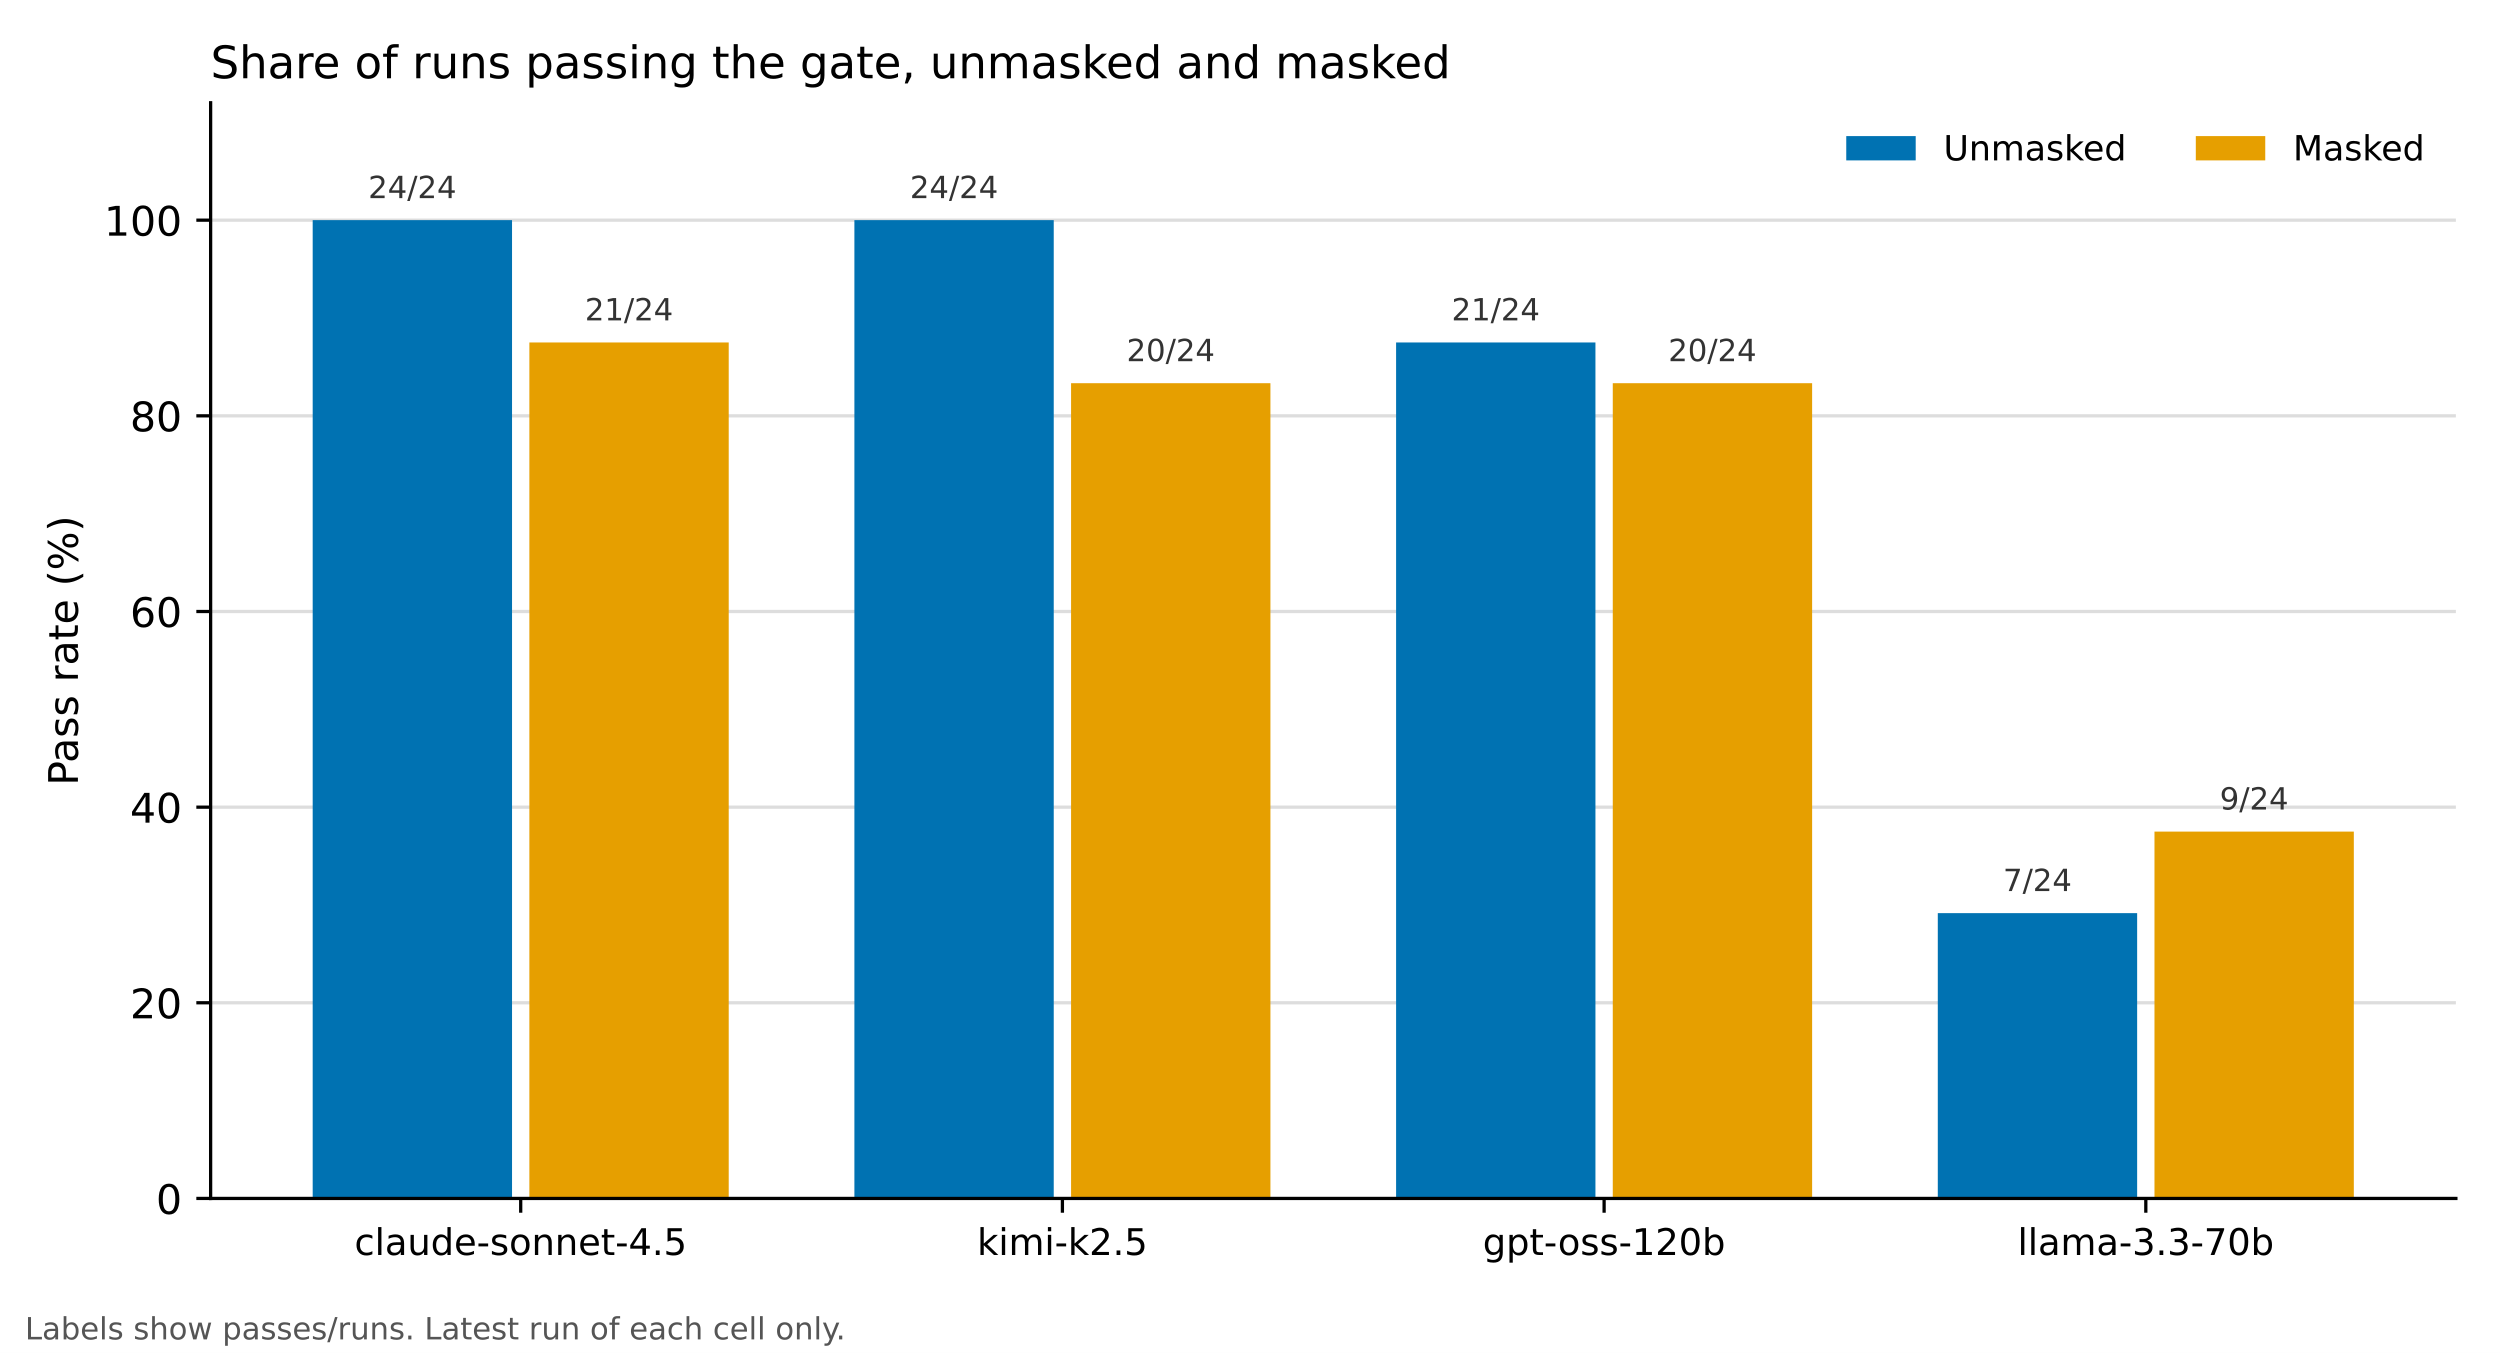
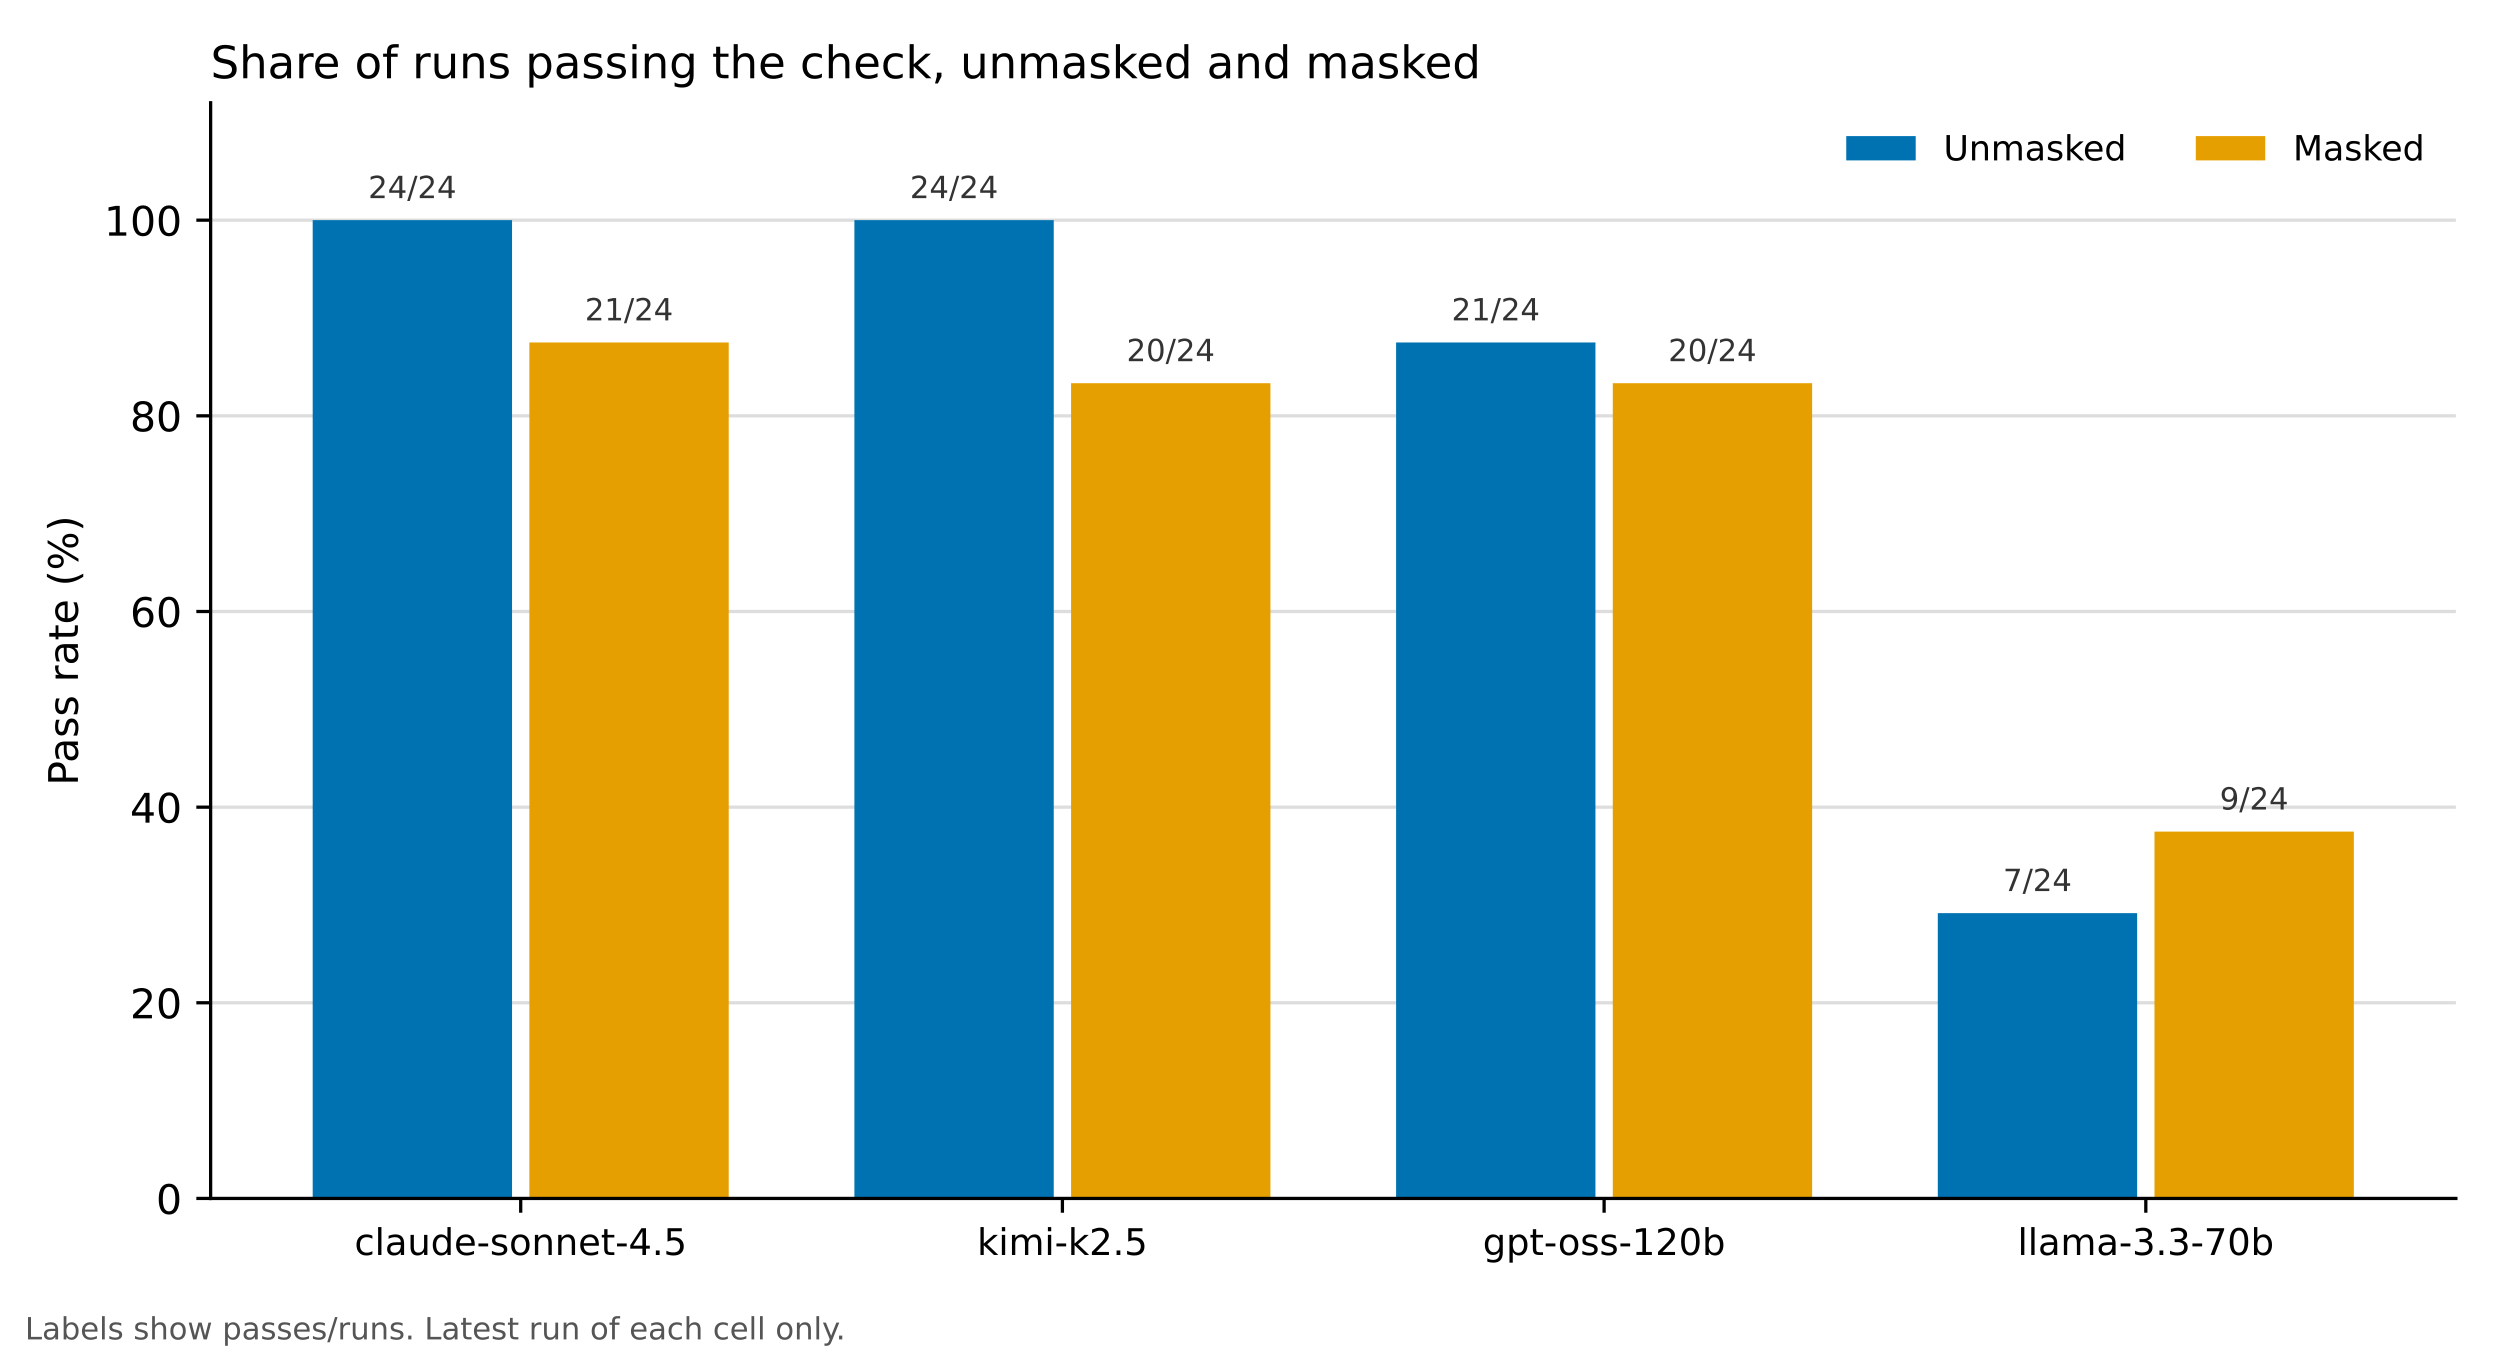
<svg xmlns="http://www.w3.org/2000/svg" xmlns:xlink="http://www.w3.org/1999/xlink" width="612pt" height="331.2pt" viewBox="0 0 612 331.2" version="1.1">
  <defs>
    <style type="text/css">*{stroke-linejoin: round; stroke-linecap: butt}</style>
  </defs>
  <g id="figure_1">
    <g id="patch_1">
      <path d="M 0 331.2  L 612 331.2  L 612 0  L 0 0  z " style="fill: #ffffff" />
    </g>
    <g id="axes_1">
      <g id="patch_2">
        <path d="M 51.562 293.382  L 601.2 293.382  L 601.2 25.157  L 51.562 25.157  z " style="fill: #ffffff" />
      </g>
      <g id="matplotlib.axis_1">
        <g id="xtick_1">
          <g id="line2d_1">
            <defs>
              <path id="m25d755cf62" d="M 0 0  L 0 3.5  " style="stroke: #000000; stroke-width: 0.8" />
            </defs>
            <g>
              <use xlink:href="#m25d755cf62" x="127.468" y="293.382" style="stroke: #000000; stroke-width: 0.8" />
            </g>
          </g>
          <g id="text_1">
            <text style="font-size: 9px; font-family: 'DejaVu Sans', 'Bitstream Vera Sans', 'Computer Modern Sans Serif', 'Lucida Grande', 'Verdana', 'Geneva', 'Lucid', 'Arial', 'Helvetica', 'Avant Garde', sans-serif; text-anchor: middle" x="127.468" y="307.22" transform="rotate(-0 127.4677 307.2205)">claude-sonnet-4.5</text>
          </g>
        </g>
        <g id="xtick_2">
          <g id="line2d_2">
            <g>
              <use xlink:href="#m25d755cf62" x="260.077" y="293.382" style="stroke: #000000; stroke-width: 0.8" />
            </g>
          </g>
          <g id="text_2">
            <text style="font-size: 9px; font-family: 'DejaVu Sans', 'Bitstream Vera Sans', 'Computer Modern Sans Serif', 'Lucida Grande', 'Verdana', 'Geneva', 'Lucid', 'Arial', 'Helvetica', 'Avant Garde', sans-serif; text-anchor: middle" x="260.077" y="307.22" transform="rotate(-0 260.0767 307.2205)">kimi-k2.5</text>
          </g>
        </g>
        <g id="xtick_3">
          <g id="line2d_3">
            <g>
              <use xlink:href="#m25d755cf62" x="392.686" y="293.382" style="stroke: #000000; stroke-width: 0.8" />
            </g>
          </g>
          <g id="text_3">
            <text style="font-size: 9px; font-family: 'DejaVu Sans', 'Bitstream Vera Sans', 'Computer Modern Sans Serif', 'Lucida Grande', 'Verdana', 'Geneva', 'Lucid', 'Arial', 'Helvetica', 'Avant Garde', sans-serif; text-anchor: middle" x="392.686" y="307.22" transform="rotate(-0 392.6857 307.2205)">gpt-oss-120b</text>
          </g>
        </g>
        <g id="xtick_4">
          <g id="line2d_4">
            <g>
              <use xlink:href="#m25d755cf62" x="525.295" y="293.382" style="stroke: #000000; stroke-width: 0.8" />
            </g>
          </g>
          <g id="text_4">
            <text style="font-size: 9px; font-family: 'DejaVu Sans', 'Bitstream Vera Sans', 'Computer Modern Sans Serif', 'Lucida Grande', 'Verdana', 'Geneva', 'Lucid', 'Arial', 'Helvetica', 'Avant Garde', sans-serif; text-anchor: middle" x="525.295" y="307.22" transform="rotate(-0 525.2946 307.2205)">llama-3.3-70b</text>
          </g>
        </g>
      </g>
      <g id="matplotlib.axis_2">
        <g id="ytick_1">
          <g id="line2d_5">
            <path d="M 51.562 293.382  L 601.2 293.382  " clip-path="url(#p3e8914fc22)" style="fill: none; stroke: #dddddd; stroke-width: 0.8; stroke-linecap: square" />
          </g>
          <g id="line2d_6">
            <defs>
              <path id="ma53d790ea7" d="M 0 0  L -3.5 0  " style="stroke: #000000; stroke-width: 0.8" />
            </defs>
            <g>
              <use xlink:href="#ma53d790ea7" x="51.562" y="293.382" style="stroke: #000000; stroke-width: 0.8" />
            </g>
          </g>
          <g id="text_5">
            <text style="font-size: 10px; font-family: 'DejaVu Sans', 'Bitstream Vera Sans', 'Computer Modern Sans Serif', 'Lucida Grande', 'Verdana', 'Geneva', 'Lucid', 'Arial', 'Helvetica', 'Avant Garde', sans-serif; text-anchor: end" x="44.562" y="297.181" transform="rotate(-0 44.56234 297.1807)">0</text>
          </g>
        </g>
        <g id="ytick_2">
          <g id="line2d_7">
            <path d="M 51.562 245.485  L 601.2 245.485  " clip-path="url(#p3e8914fc22)" style="fill: none; stroke: #dddddd; stroke-width: 0.8; stroke-linecap: square" />
          </g>
          <g id="line2d_8">
            <g>
              <use xlink:href="#ma53d790ea7" x="51.562" y="245.485" style="stroke: #000000; stroke-width: 0.8" />
            </g>
          </g>
          <g id="text_6">
            <text style="font-size: 10px; font-family: 'DejaVu Sans', 'Bitstream Vera Sans', 'Computer Modern Sans Serif', 'Lucida Grande', 'Verdana', 'Geneva', 'Lucid', 'Arial', 'Helvetica', 'Avant Garde', sans-serif; text-anchor: end" x="44.562" y="249.283" transform="rotate(-0 44.56234 249.2835)">20</text>
          </g>
        </g>
        <g id="ytick_3">
          <g id="line2d_9">
            <path d="M 51.562 197.587  L 601.2 197.587  " clip-path="url(#p3e8914fc22)" style="fill: none; stroke: #dddddd; stroke-width: 0.8; stroke-linecap: square" />
          </g>
          <g id="line2d_10">
            <g>
              <use xlink:href="#ma53d790ea7" x="51.562" y="197.587" style="stroke: #000000; stroke-width: 0.8" />
            </g>
          </g>
          <g id="text_7">
            <text style="font-size: 10px; font-family: 'DejaVu Sans', 'Bitstream Vera Sans', 'Computer Modern Sans Serif', 'Lucida Grande', 'Verdana', 'Geneva', 'Lucid', 'Arial', 'Helvetica', 'Avant Garde', sans-serif; text-anchor: end" x="44.562" y="201.386" transform="rotate(-0 44.56234 201.3863)">40</text>
          </g>
        </g>
        <g id="ytick_4">
          <g id="line2d_11">
            <path d="M 51.562 149.69  L 601.2 149.69  " clip-path="url(#p3e8914fc22)" style="fill: none; stroke: #dddddd; stroke-width: 0.8; stroke-linecap: square" />
          </g>
          <g id="line2d_12">
            <g>
              <use xlink:href="#ma53d790ea7" x="51.562" y="149.69" style="stroke: #000000; stroke-width: 0.8" />
            </g>
          </g>
          <g id="text_8">
            <text style="font-size: 10px; font-family: 'DejaVu Sans', 'Bitstream Vera Sans', 'Computer Modern Sans Serif', 'Lucida Grande', 'Verdana', 'Geneva', 'Lucid', 'Arial', 'Helvetica', 'Avant Garde', sans-serif; text-anchor: end" x="44.562" y="153.489" transform="rotate(-0 44.56234 153.489)">60</text>
          </g>
        </g>
        <g id="ytick_5">
          <g id="line2d_13">
            <path d="M 51.562 101.793  L 601.2 101.793  " clip-path="url(#p3e8914fc22)" style="fill: none; stroke: #dddddd; stroke-width: 0.8; stroke-linecap: square" />
          </g>
          <g id="line2d_14">
            <g>
              <use xlink:href="#ma53d790ea7" x="51.562" y="101.793" style="stroke: #000000; stroke-width: 0.8" />
            </g>
          </g>
          <g id="text_9">
            <text style="font-size: 10px; font-family: 'DejaVu Sans', 'Bitstream Vera Sans', 'Computer Modern Sans Serif', 'Lucida Grande', 'Verdana', 'Geneva', 'Lucid', 'Arial', 'Helvetica', 'Avant Garde', sans-serif; text-anchor: end" x="44.562" y="105.592" transform="rotate(-0 44.56234 105.5918)">80</text>
          </g>
        </g>
        <g id="ytick_6">
          <g id="line2d_15">
            <path d="M 51.562 53.896  L 601.2 53.896  " clip-path="url(#p3e8914fc22)" style="fill: none; stroke: #dddddd; stroke-width: 0.8; stroke-linecap: square" />
          </g>
          <g id="line2d_16">
            <g>
              <use xlink:href="#ma53d790ea7" x="51.562" y="53.896" style="stroke: #000000; stroke-width: 0.8" />
            </g>
          </g>
          <g id="text_10">
            <text style="font-size: 10px; font-family: 'DejaVu Sans', 'Bitstream Vera Sans', 'Computer Modern Sans Serif', 'Lucida Grande', 'Verdana', 'Geneva', 'Lucid', 'Arial', 'Helvetica', 'Avant Garde', sans-serif; text-anchor: end" x="44.562" y="57.695" transform="rotate(-0 44.56234 57.69459)">100</text>
          </g>
        </g>
        <g id="text_11">
          <text style="font-size: 10px; font-family: 'DejaVu Sans', 'Bitstream Vera Sans', 'Computer Modern Sans Serif', 'Lucida Grande', 'Verdana', 'Geneva', 'Lucid', 'Arial', 'Helvetica', 'Avant Garde', sans-serif; text-anchor: middle" x="19.073" y="159.27" transform="rotate(-90 19.0725 159.2697)">Pass rate (%)</text>
        </g>
      </g>
      <g id="patch_3">
        <path d="M 76.546 293.382  L 125.346 293.382  L 125.346 53.896  L 76.546 53.896  z " clip-path="url(#p3e8914fc22)" style="fill: #0072b2" />
      </g>
      <g id="patch_4">
        <path d="M 209.155 293.382  L 257.955 293.382  L 257.955 53.896  L 209.155 53.896  z " clip-path="url(#p3e8914fc22)" style="fill: #0072b2" />
      </g>
      <g id="patch_5">
        <path d="M 341.764 293.382  L 390.564 293.382  L 390.564 83.832  L 341.764 83.832  z " clip-path="url(#p3e8914fc22)" style="fill: #0072b2" />
      </g>
      <g id="patch_6">
        <path d="M 474.373 293.382  L 523.173 293.382  L 523.173 223.532  L 474.373 223.532  z " clip-path="url(#p3e8914fc22)" style="fill: #0072b2" />
      </g>
      <g id="patch_7">
        <path d="M 129.589 293.382  L 178.39 293.382  L 178.39 83.832  L 129.589 83.832  z " clip-path="url(#p3e8914fc22)" style="fill: #e69f00" />
      </g>
      <g id="patch_8">
        <path d="M 262.198 293.382  L 310.999 293.382  L 310.999 93.81  L 262.198 93.81  z " clip-path="url(#p3e8914fc22)" style="fill: #e69f00" />
      </g>
      <g id="patch_9">
        <path d="M 394.807 293.382  L 443.608 293.382  L 443.608 93.81  L 394.807 93.81  z " clip-path="url(#p3e8914fc22)" style="fill: #e69f00" />
      </g>
      <g id="patch_10">
        <path d="M 527.416 293.382  L 576.216 293.382  L 576.216 203.575  L 527.416 203.575  z " clip-path="url(#p3e8914fc22)" style="fill: #e69f00" />
      </g>
      <g id="patch_11">
        <path d="M 51.562 293.382  L 51.562 25.157  " style="fill: none; stroke: #000000; stroke-width: 0.8; stroke-linejoin: miter; stroke-linecap: square" />
      </g>
      <g id="patch_12">
        <path d="M 51.562 293.382  L 601.2 293.382  " style="fill: none; stroke: #000000; stroke-width: 0.8; stroke-linejoin: miter; stroke-linecap: square" />
      </g>
      <g id="text_12">
        <text style="font-size: 7.5px; font-family: 'DejaVu Sans', 'Bitstream Vera Sans', 'Computer Modern Sans Serif', 'Lucida Grande', 'Verdana', 'Geneva', 'Lucid', 'Arial', 'Helvetica', 'Avant Garde', sans-serif; text-anchor: middle; fill: #333333" x="100.946" y="48.502" transform="rotate(-0 100.9459 48.50171)">24/24</text>
      </g>
      <g id="text_13">
        <text style="font-size: 7.5px; font-family: 'DejaVu Sans', 'Bitstream Vera Sans', 'Computer Modern Sans Serif', 'Lucida Grande', 'Verdana', 'Geneva', 'Lucid', 'Arial', 'Helvetica', 'Avant Garde', sans-serif; text-anchor: middle; fill: #333333" x="233.555" y="48.502" transform="rotate(-0 233.5549 48.50171)">24/24</text>
      </g>
      <g id="text_14">
        <text style="font-size: 7.5px; font-family: 'DejaVu Sans', 'Bitstream Vera Sans', 'Computer Modern Sans Serif', 'Lucida Grande', 'Verdana', 'Geneva', 'Lucid', 'Arial', 'Helvetica', 'Avant Garde', sans-serif; text-anchor: middle; fill: #333333" x="366.164" y="78.437" transform="rotate(-0 366.1639 78.43748)">21/24</text>
      </g>
      <g id="text_15">
        <text style="font-size: 7.5px; font-family: 'DejaVu Sans', 'Bitstream Vera Sans', 'Computer Modern Sans Serif', 'Lucida Grande', 'Verdana', 'Geneva', 'Lucid', 'Arial', 'Helvetica', 'Avant Garde', sans-serif; text-anchor: middle; fill: #333333" x="498.773" y="218.138" transform="rotate(-0 498.7728 218.1377)">7/24</text>
      </g>
      <g id="text_16">
        <text style="font-size: 7.5px; font-family: 'DejaVu Sans', 'Bitstream Vera Sans', 'Computer Modern Sans Serif', 'Lucida Grande', 'Verdana', 'Geneva', 'Lucid', 'Arial', 'Helvetica', 'Avant Garde', sans-serif; text-anchor: middle; fill: #333333" x="153.99" y="78.437" transform="rotate(-0 153.9895 78.43748)">21/24</text>
      </g>
      <g id="text_17">
        <text style="font-size: 7.5px; font-family: 'DejaVu Sans', 'Bitstream Vera Sans', 'Computer Modern Sans Serif', 'Lucida Grande', 'Verdana', 'Geneva', 'Lucid', 'Arial', 'Helvetica', 'Avant Garde', sans-serif; text-anchor: middle; fill: #333333" x="286.598" y="88.416" transform="rotate(-0 286.5985 88.41606)">20/24</text>
      </g>
      <g id="text_18">
        <text style="font-size: 7.5px; font-family: 'DejaVu Sans', 'Bitstream Vera Sans', 'Computer Modern Sans Serif', 'Lucida Grande', 'Verdana', 'Geneva', 'Lucid', 'Arial', 'Helvetica', 'Avant Garde', sans-serif; text-anchor: middle; fill: #333333" x="419.207" y="88.416" transform="rotate(-0 419.2074 88.41606)">20/24</text>
      </g>
      <g id="text_19">
        <text style="font-size: 7.5px; font-family: 'DejaVu Sans', 'Bitstream Vera Sans', 'Computer Modern Sans Serif', 'Lucida Grande', 'Verdana', 'Geneva', 'Lucid', 'Arial', 'Helvetica', 'Avant Garde', sans-serif; text-anchor: middle; fill: #333333" x="551.816" y="198.181" transform="rotate(-0 551.8164 198.1805)">9/24</text>
      </g>
      <g id="text_20">
-         <text style="font-size: 11px; font-family: 'DejaVu Sans', 'Bitstream Vera Sans', 'Computer Modern Sans Serif', 'Lucida Grande', 'Verdana', 'Geneva', 'Lucid', 'Arial', 'Helvetica', 'Avant Garde', sans-serif; text-anchor: start" x="51.562" y="19.157" transform="rotate(-0 51.56234 19.15742)">Share of runs passing the gate, unmasked and masked</text>
+         <text style="font-size: 11px; font-family: 'DejaVu Sans', 'Bitstream Vera Sans', 'Computer Modern Sans Serif', 'Lucida Grande', 'Verdana', 'Geneva', 'Lucid', 'Arial', 'Helvetica', 'Avant Garde', sans-serif; text-anchor: start" x="51.562" y="19.157" transform="rotate(-0 51.56234 19.15742)">Share of runs passing the check, unmasked and masked</text>
      </g>
      <g id="legend_1">
        <g id="patch_13">
          <path d="M 451.964 39.266  L 468.964 39.266  L 468.964 33.316  L 451.964 33.316  z " style="fill: #0072b2" />
        </g>
        <g id="text_21">
          <text style="font-size: 8.5px; font-family: 'DejaVu Sans', 'Bitstream Vera Sans', 'Computer Modern Sans Serif', 'Lucida Grande', 'Verdana', 'Geneva', 'Lucid', 'Arial', 'Helvetica', 'Avant Garde', sans-serif; text-anchor: start" x="475.764" y="39.266" transform="rotate(-0 475.7639 39.26609)">Unmasked</text>
        </g>
        <g id="patch_14">
          <path d="M 537.534 39.266  L 554.534 39.266  L 554.534 33.316  L 537.534 33.316  z " style="fill: #e69f00" />
        </g>
        <g id="text_22">
          <text style="font-size: 8.5px; font-family: 'DejaVu Sans', 'Bitstream Vera Sans', 'Computer Modern Sans Serif', 'Lucida Grande', 'Verdana', 'Geneva', 'Lucid', 'Arial', 'Helvetica', 'Avant Garde', sans-serif; text-anchor: start" x="561.334" y="39.266" transform="rotate(-0 561.3337 39.26609)">Masked</text>
        </g>
      </g>
    </g>
    <g id="text_23">
      <text style="font-size: 7.5px; font-family: 'DejaVu Sans', 'Bitstream Vera Sans', 'Computer Modern Sans Serif', 'Lucida Grande', 'Verdana', 'Geneva', 'Lucid', 'Arial', 'Helvetica', 'Avant Garde', sans-serif; text-anchor: start; fill: #555555" x="6.12" y="327.888" transform="rotate(-0 6.12 327.888)">Labels show passes/runs. Latest run of each cell only.</text>
    </g>
  </g>
  <defs>
    <clipPath id="p3e8914fc22">
      <rect x="51.562" y="25.157" width="549.638" height="268.224" />
    </clipPath>
  </defs>
</svg>
